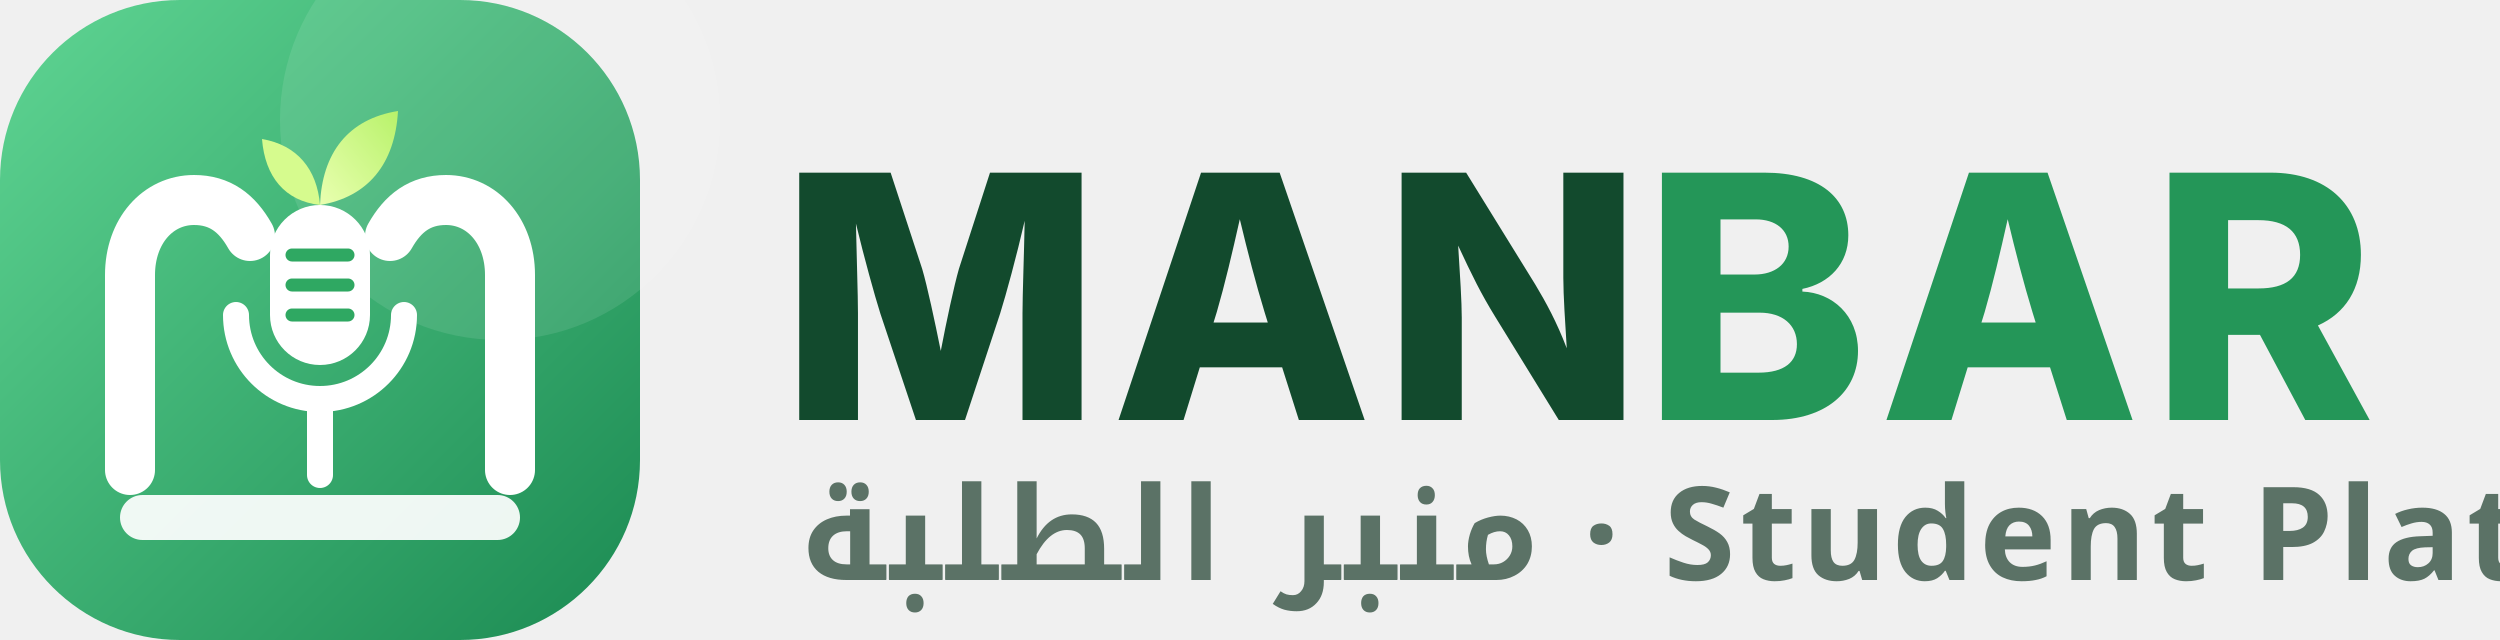
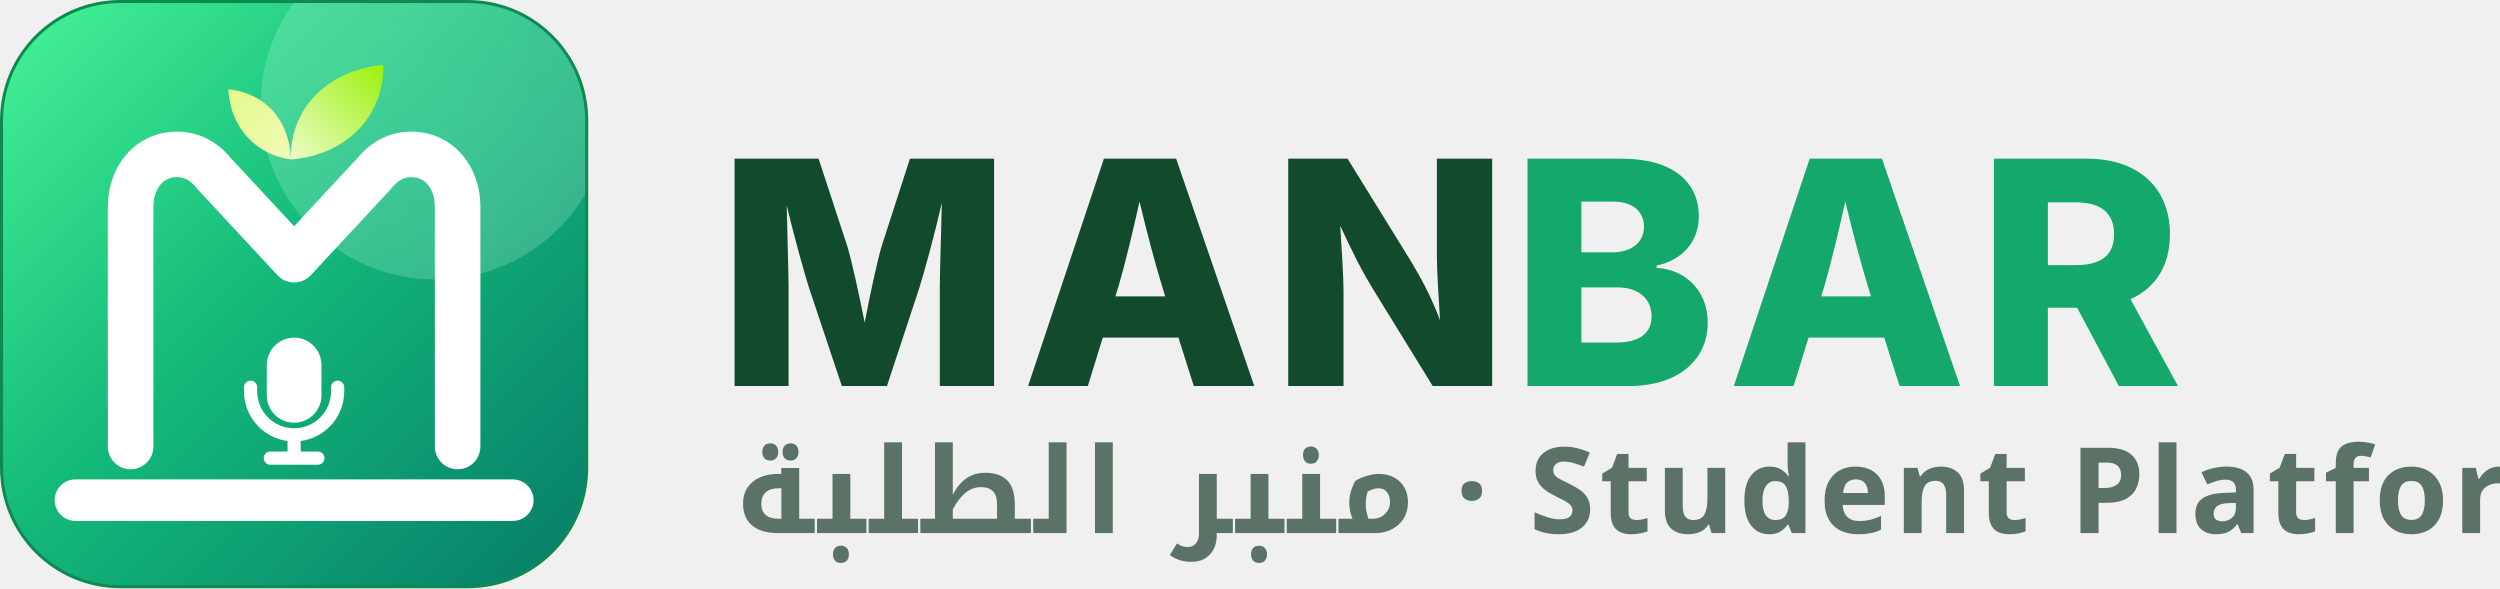
- <svg xmlns="http://www.w3.org/2000/svg" viewBox="0 0 250 64" role="img" aria-label="MANBAR - منبر">
-   <defs>
-     <linearGradient id="mg" x1="0" y1="0" x2="1" y2="1">
-       <stop offset="0" stop-color="#5fd593" />
-       <stop offset="1" stop-color="#1b8a52" />
-     </linearGradient>
-     <linearGradient id="ml" x1="0" y1="1" x2="1" y2="0">
-       <stop offset="0" stop-color="#e9ffb0" />
-       <stop offset="1" stop-color="#b8f26a" />
-     </linearGradient>
-   </defs>
-   <rect width="64" height="64" rx="18" fill="url(#mg)" />
-   <circle cx="50" cy="12" r="22" fill="#fff" opacity=".10" />
-   <path d="M13 47V27.5c0-4.400 2.800-7.500 6.400-7.500 2.600 0 4.300 1.300 5.600 3.600" fill="none" stroke="#fff" stroke-width="5" stroke-linecap="round" stroke-linejoin="round" />
-   <path d="M51 47V27.5c0-4.400-2.800-7.500-6.400-7.500-2.600 0-4.300 1.300-5.600 3.600" fill="none" stroke="#fff" stroke-width="5" stroke-linecap="round" stroke-linejoin="round" />
-   <rect x="27" y="20.500" width="10" height="16" rx="5" fill="#fff" />
-   <path d="M29.200 25.500h5.600M29.200 28.500h5.600M29.200 31.500h5.600" stroke="#2fa862" stroke-width="1.300" stroke-linecap="round" />
-   <path d="M23.600 31.500a8.400 8.400 0 0 0 16.800 0" fill="none" stroke="#fff" stroke-width="2.600" stroke-linecap="round" />
-   <path d="M32 40v7.500" stroke="#fff" stroke-width="2.600" stroke-linecap="round" />
-   <rect x="12" y="49.500" width="40" height="4.500" rx="2.250" fill="#fff" opacity=".92" />
-   <path d="M32 20.500c.2-5.200 2.800-8.600 7.800-9.400-.3 5.300-3 8.600-7.800 9.400z" fill="url(#ml)" />
-   <path d="M32 20.500c-.3-3.600-2.300-6-5.800-6.600.3 3.800 2.300 6.200 5.800 6.600z" fill="#d6fb8e" />
-   <text x="78" y="42" font-family="'Plus Jakarta Sans','Inter',system-ui,sans-serif" font-weight="800" font-size="34" letter-spacing="1" fill="#124a2d">MAN<tspan fill="#249658">BAR</tspan>
+ <svg xmlns="http://www.w3.org/2000/svg" viewBox="0 0 272 64" role="img" aria-label="MANBAR - منبر">
+   <svg x="0" y="0" width="64" height="64" viewBox="45 43 1162 1162">
+     <defs>
+       <linearGradient id="mbg" x1="0" y1="0" x2="1" y2="1">
+         <stop offset="0" stop-color="#46f497" />
+         <stop offset=".45" stop-color="#14bb7a" />
+         <stop offset="1" stop-color="#077b69" />
+       </linearGradient>
+       <radialGradient id="mglow" cx=".5" cy=".5" r=".5">
+         <stop offset="0" stop-color="#9ff5d6" stop-opacity=".30" />
+         <stop offset="1" stop-color="#c8fbe6" stop-opacity=".22" />
+       </radialGradient>
+       <linearGradient id="mleafL" x1="0" y1="0" x2="1" y2="1">
+         <stop offset="0" stop-color="#e2f98a" />
+         <stop offset="1" stop-color="#f1fbb8" />
+       </linearGradient>
+       <linearGradient id="mleafR" x1="1" y1="0" x2="0" y2="1">
+         <stop offset="0" stop-color="#9cf00c" />
+         <stop offset="1" stop-color="#ecfcc6" />
+       </linearGradient>
+       <clipPath id="mclip">
+         <rect x="48" y="46" width="1156" height="1156" rx="235" />
+       </clipPath>
+     </defs>
+     <rect x="48" y="46" width="1156" height="1156" rx="235" fill="url(#mbg)" />
+     <circle cx="905" cy="250" r="345" fill="url(#mglow)" clip-path="url(#mclip)" />
+     <rect x="48" y="46" width="1156" height="1156" rx="235" fill="none" stroke="#0e8a50" stroke-width="6" />
+     <path d="M620 358C556 350 500 300 496 219c74 9 120 60 124 139z" fill="url(#mleafL)" />
+     <path d="M620 358c-4-98 70-176 182-187 2 101-72 178-182 187z" fill="url(#mleafR)" />
+     <path d="M303 925V452c0-60 38-104 91-104 31 0 55 14 75 39L626 556 783 387c20-25 44-39 75-39 53 0 91 44 91 104v473" fill="none" stroke="#fff" stroke-width="90" stroke-linecap="round" stroke-linejoin="round" />
+     <rect x="572" y="710" width="108" height="168" rx="54" fill="#fff" />
+     <path d="M540 808v8a86 86 0 0 0 172 0v-8" fill="none" stroke="#fff" stroke-width="26" stroke-linecap="round" />
+     <path d="M626 904v42M579 948h94" fill="none" stroke="#fff" stroke-width="26" stroke-linecap="round" />
+     <rect x="153" y="990" width="946" height="82" rx="41" fill="#fff" />
+   </svg>
+   <text x="78" y="42" font-family="'Plus Jakarta Sans','Inter',system-ui,sans-serif" font-weight="800" font-size="34" letter-spacing="1" fill="#124a2d">MAN<tspan fill="#14a86c">BAR</tspan>
  </text>
  <text x="80" y="58" font-family="'Cairo','Noto Kufi Arabic',system-ui,sans-serif" font-weight="600" font-size="13" fill="#5b7266" letter-spacing=".5">منبر الطلبة · Student Platform</text>
</svg>
